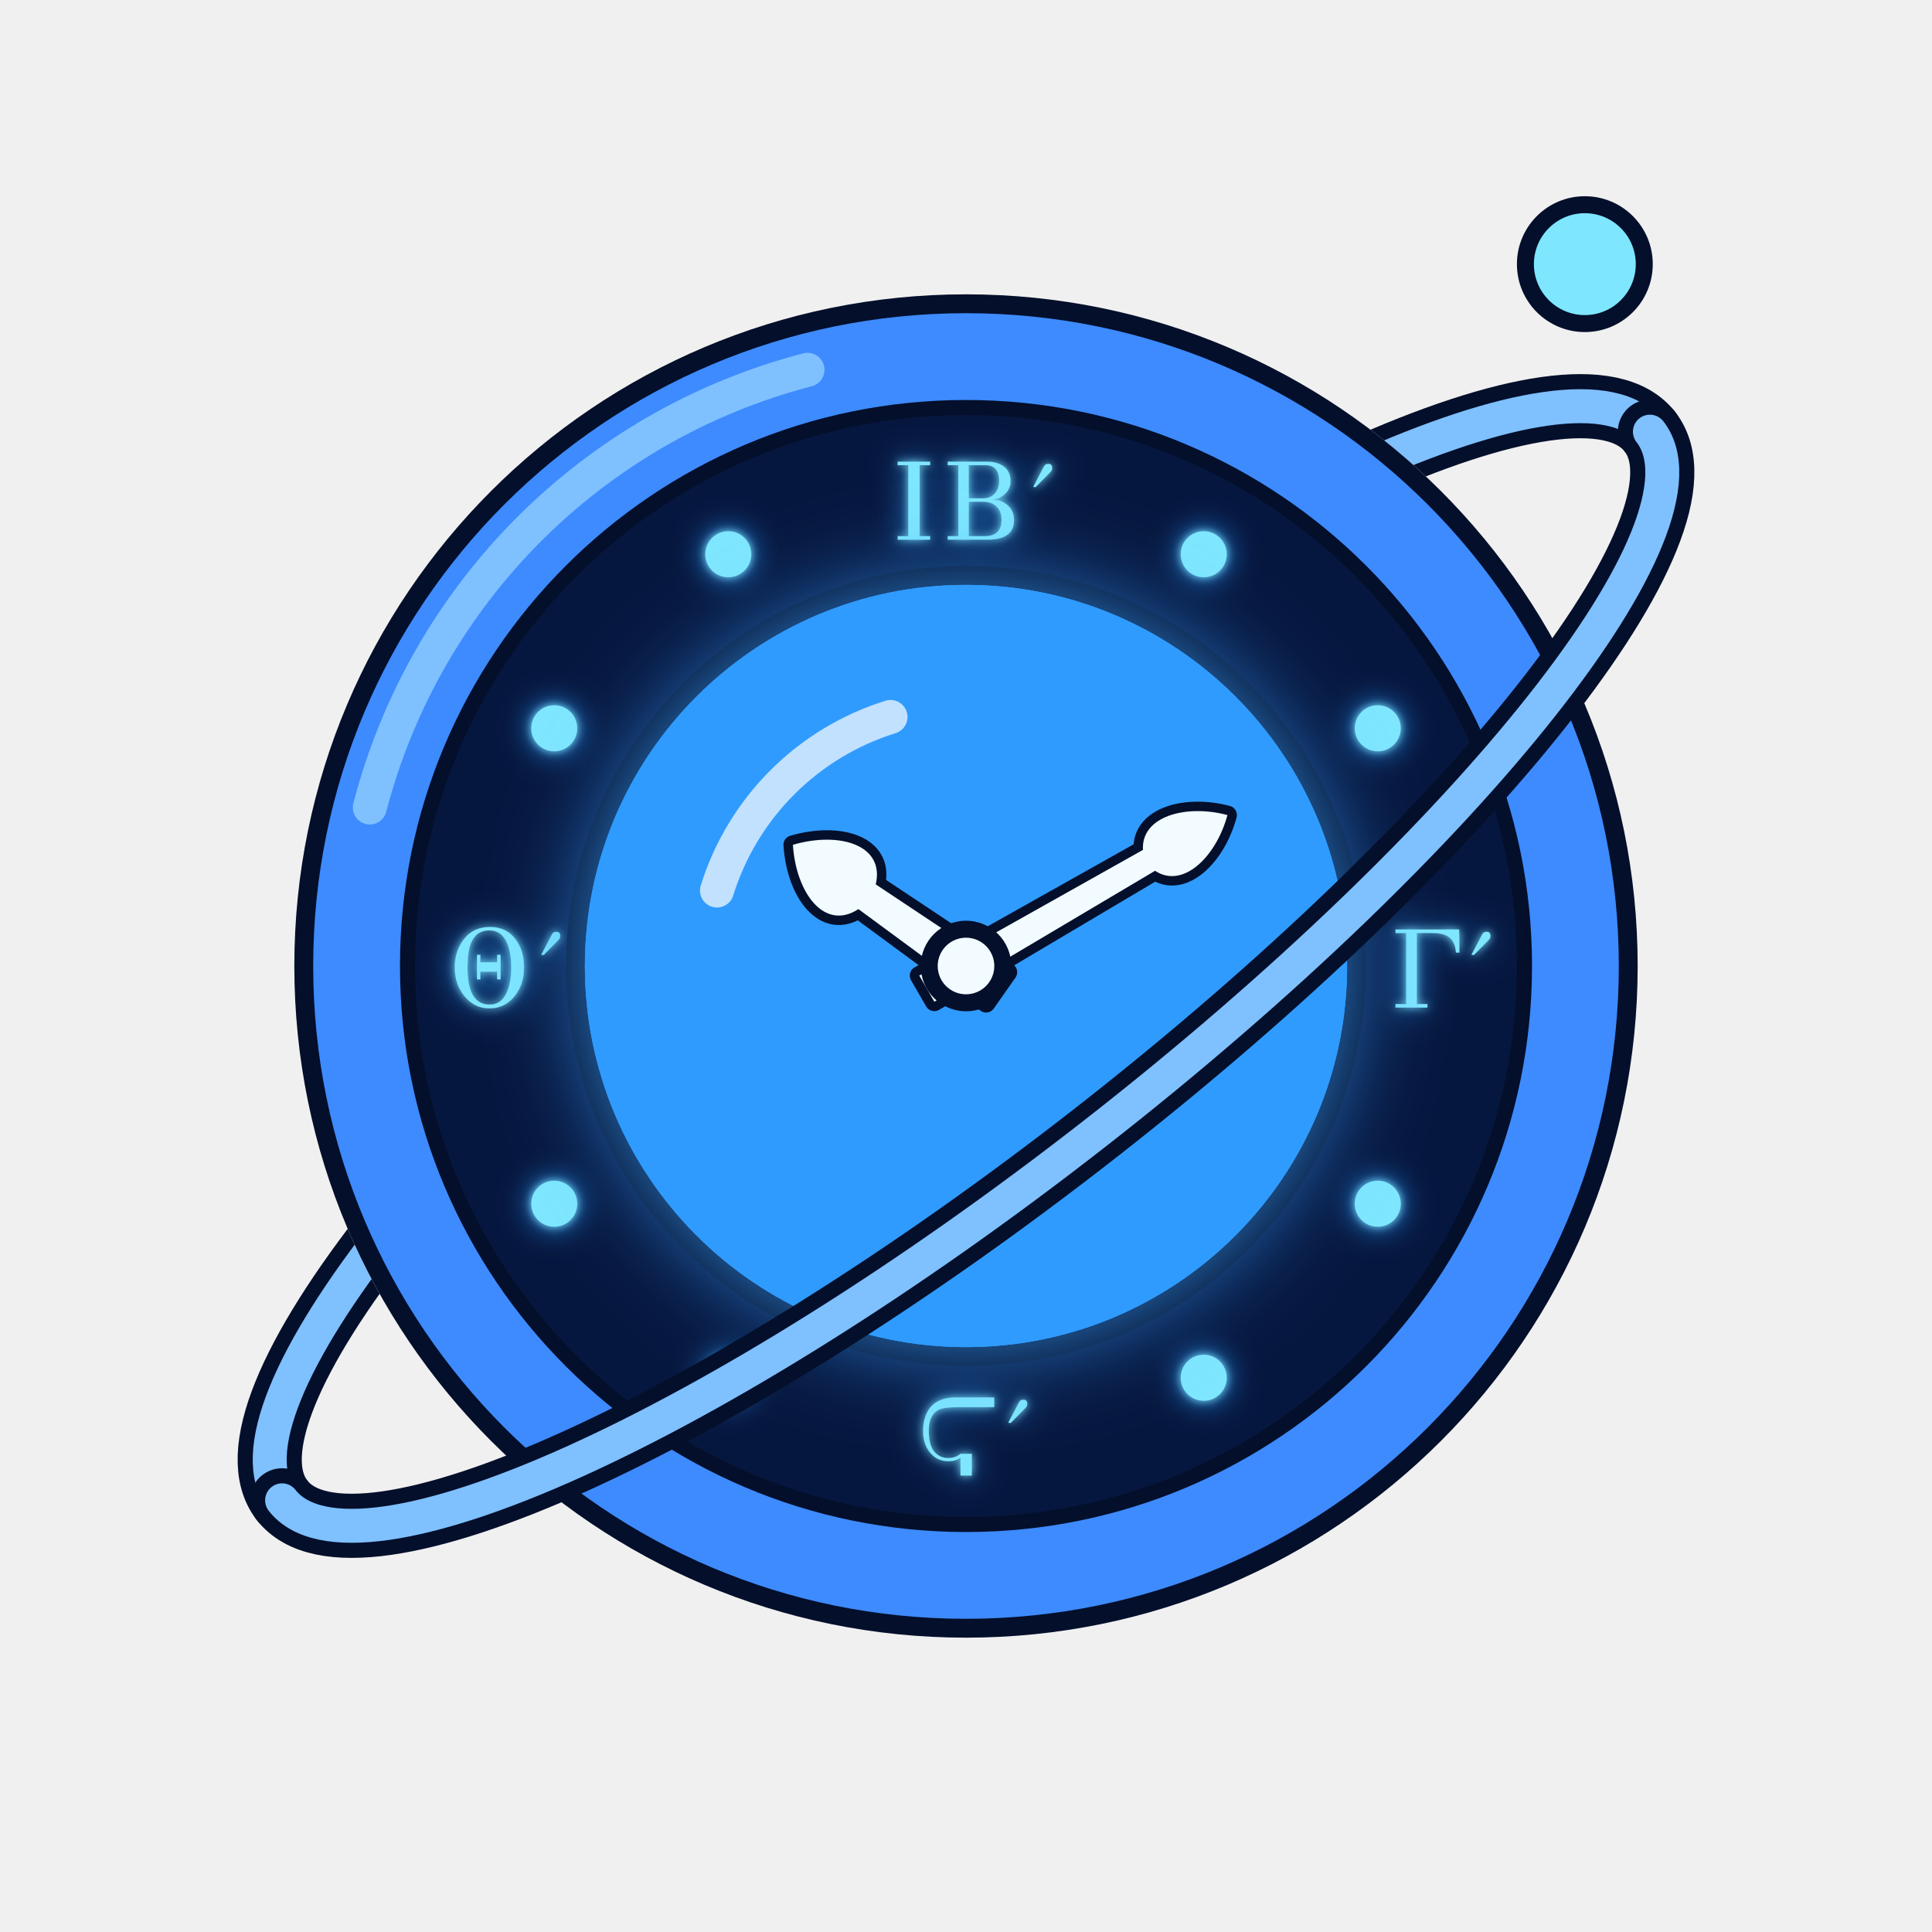
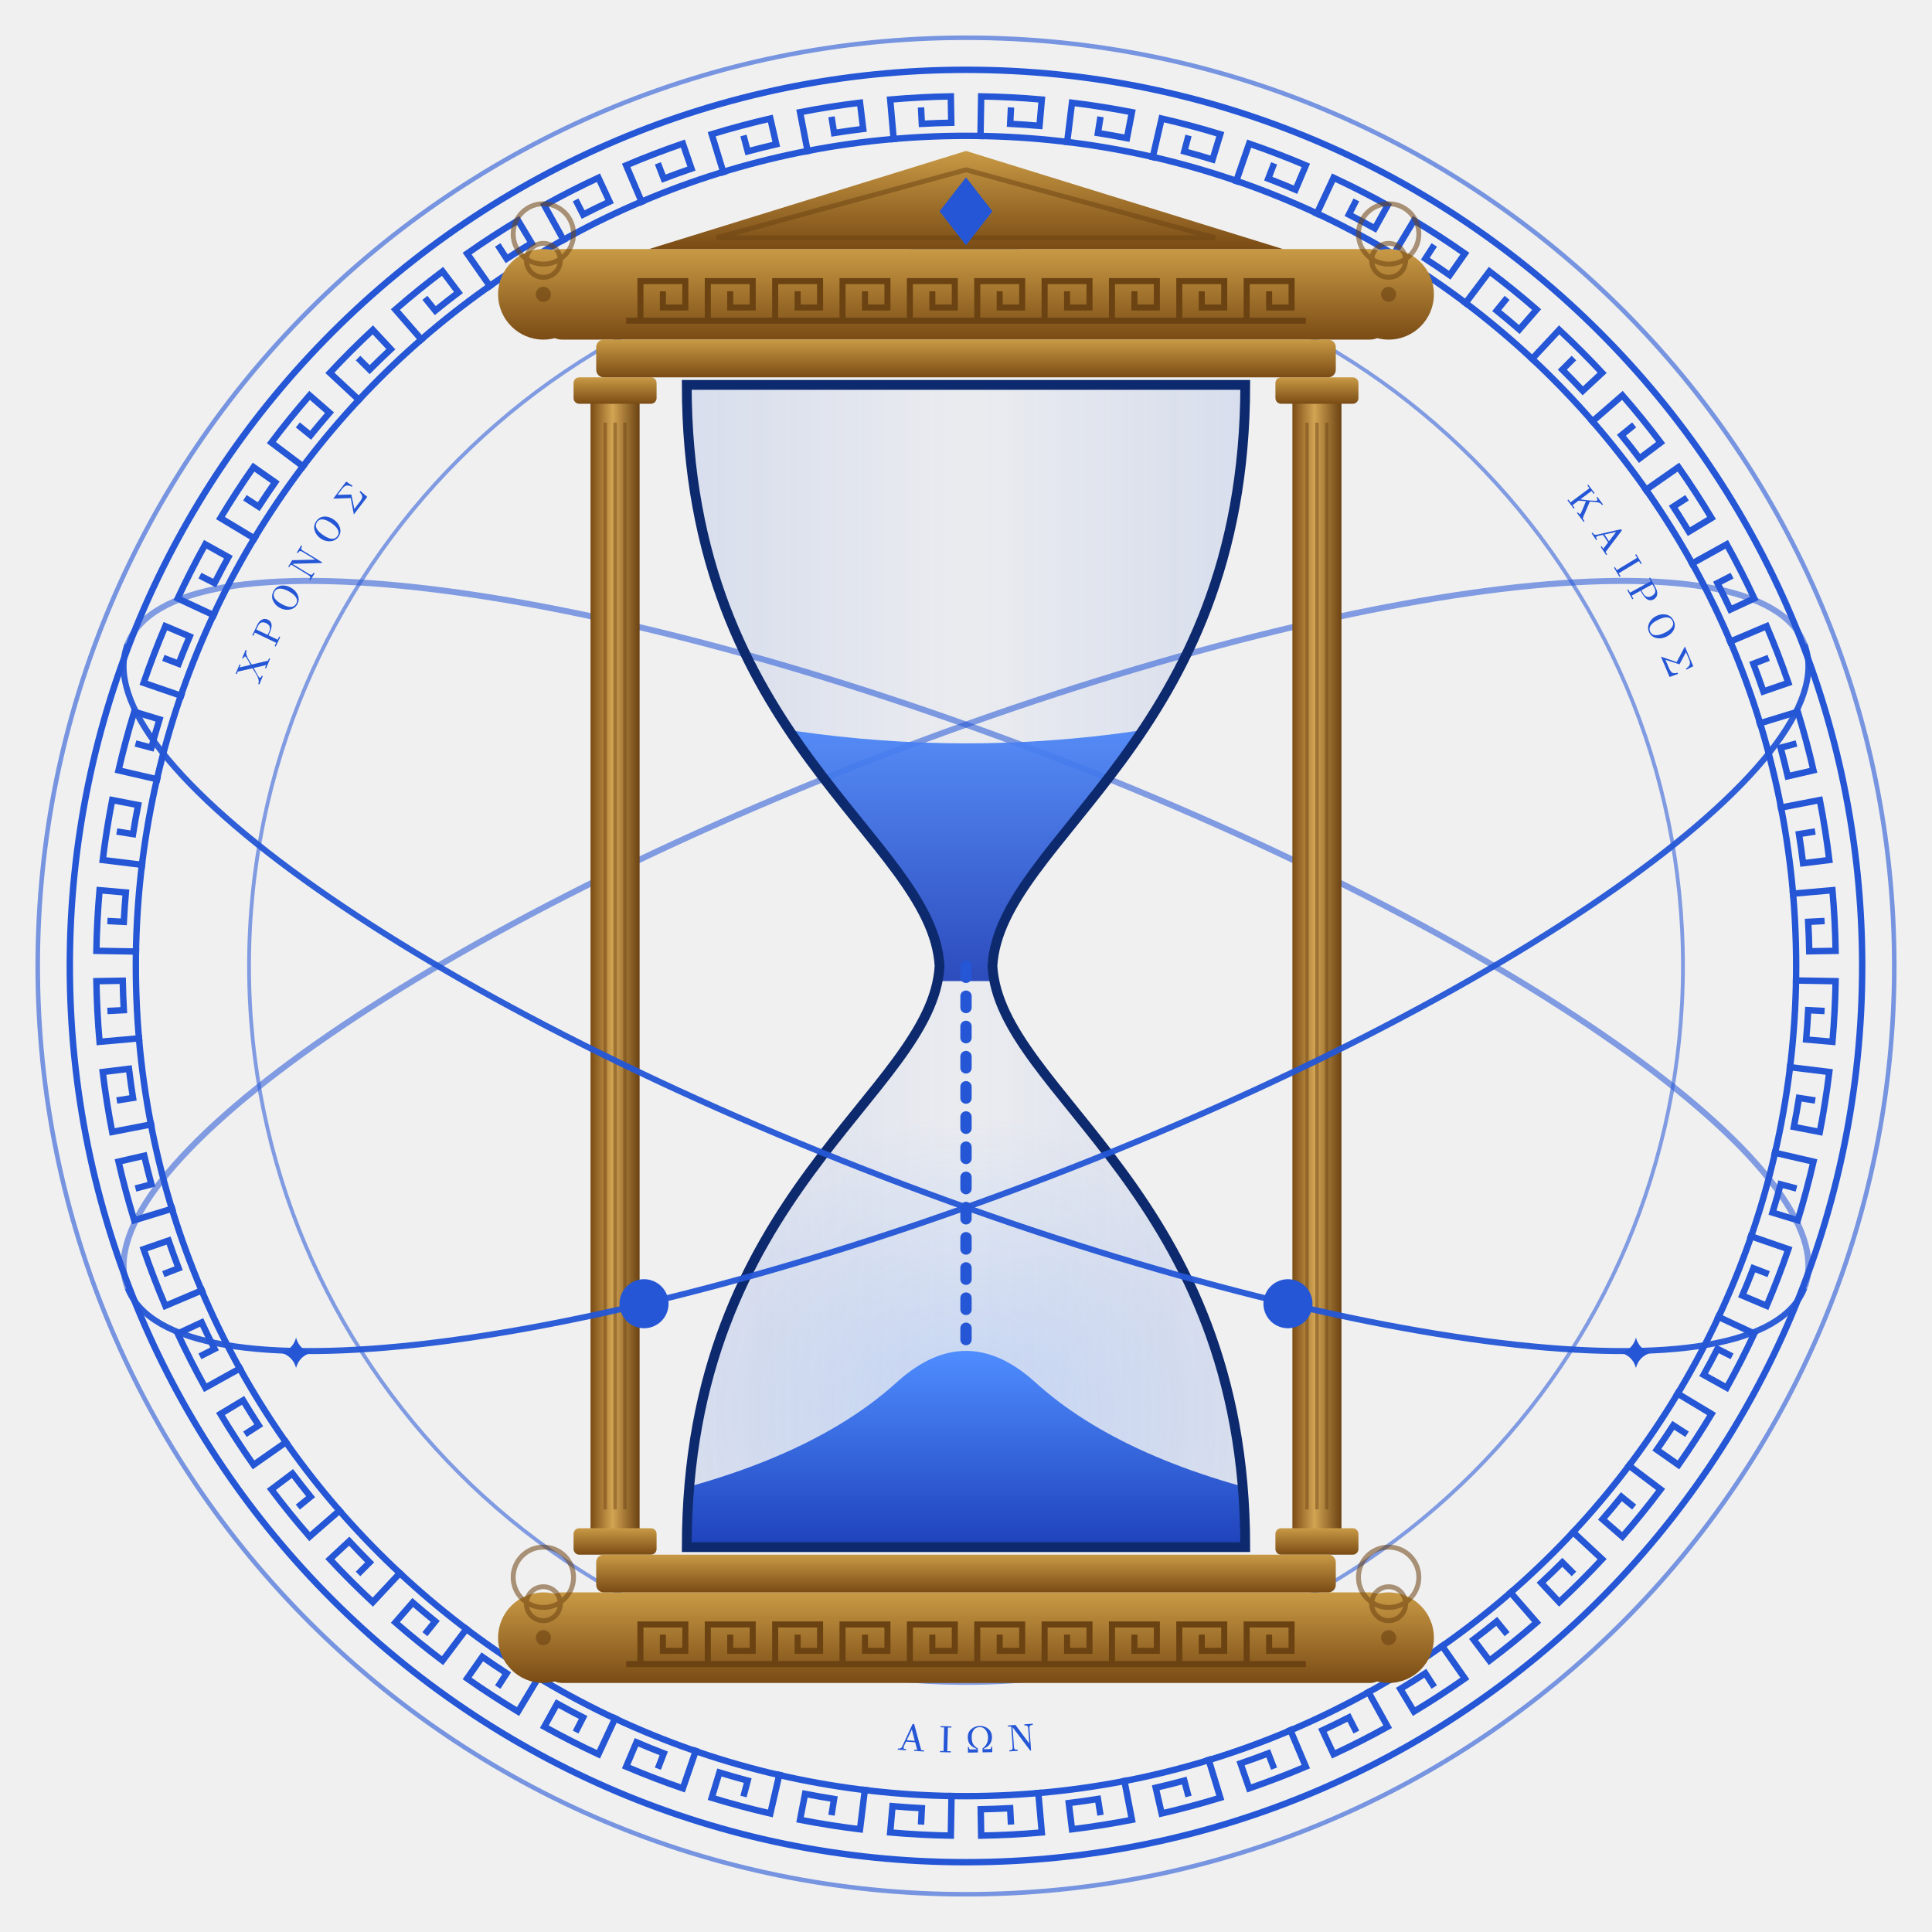
<svg xmlns="http://www.w3.org/2000/svg" viewBox="0 0 512 512" width="512" height="512" role="img" aria-label="Chronos">
  <defs>
-     <linearGradient id="lmetal" x1="0" y1="0" x2="1" y2="1">
-       <stop offset="0" stop-color="#d4f1ff" />
-       <stop offset=".3" stop-color="#6fbaff" />
-       <stop offset=".68" stop-color="#2a6dff" />
-       <stop offset="1" stop-color="#173f9e" />
+     <linearGradient id="lgold" x1="0" y1="0" x2="0" y2="1">
+       <stop offset="0" stop-color="#c99a45" />
+       <stop offset="1" stop-color="#7a4c15" />
    </linearGradient>
-     <linearGradient id="lmetalU" gradientUnits="userSpaceOnUse" x1="40" y1="120" x2="470" y2="400">
-       <stop offset="0" stop-color="#d4f1ff" />
-       <stop offset=".35" stop-color="#6fbaff" />
-       <stop offset=".7" stop-color="#2a6dff" />
-       <stop offset="1" stop-color="#173f9e" />
+     <linearGradient id="lcol" x1="0" y1="0" x2="1" y2="0">
+       <stop offset="0" stop-color="#7a4c15" />
+       <stop offset=".45" stop-color="#d2a453" />
+       <stop offset="1" stop-color="#6b4212" />
    </linearGradient>
-     <radialGradient id="lface" cx="45%" cy="42%" r="62%">
-       <stop offset="0" stop-color="#8ff0ff" />
-       <stop offset=".35" stop-color="#3fa4ff" />
-       <stop offset=".75" stop-color="#1d4fd6" />
-       <stop offset="1" stop-color="#0b2a7a" />
-     </radialGradient>
-     <radialGradient id="lband" cx="50%" cy="50%" r="50%">
-       <stop offset=".6" stop-color="#03112e" />
-       <stop offset="1" stop-color="#0a2358" />
-     </radialGradient>
-     <radialGradient id="lorb" cx="35%" cy="32%" r="70%">
-       <stop offset="0" stop-color="#ffffff" />
-       <stop offset=".3" stop-color="#9ff0ff" />
-       <stop offset="1" stop-color="#1f6bff" />
+     <linearGradient id="lsand" x1="0" y1="0" x2="0" y2="1">
+       <stop offset="0" stop-color="#4f8dff" />
+       <stop offset="1" stop-color="#1d3fb8" />
+     </linearGradient>
+     <linearGradient id="lglass" x1="0" y1="0" x2="1" y2="0">
+       <stop offset="0" stop-color="#2456d6" stop-opacity=".12" />
+       <stop offset=".5" stop-color="#2456d6" stop-opacity=".03" />
+       <stop offset="1" stop-color="#2456d6" stop-opacity=".12" />
+     </linearGradient>
+     <radialGradient id="lneb" cx="50%" cy="50%" r="50%">
+       <stop offset="0" stop-color="#4f8dff" stop-opacity=".25" />
+       <stop offset="1" stop-color="#4f8dff" stop-opacity="0" />
    </radialGradient>
    <radialGradient id="lcore" cx="50%" cy="50%" r="50%">
-       <stop offset="0" stop-color="#2a7dff" stop-opacity=".5" />
-       <stop offset=".6" stop-color="#1e6bff" stop-opacity=".16" />
-       <stop offset="1" stop-color="#1e6bff" stop-opacity="0" />
+       <stop offset="0" stop-color="#fff" stop-opacity="0" />
+       <stop offset="1" stop-color="#fff" stop-opacity="0" />
    </radialGradient>
-     <radialGradient id="ltile" cx="50%" cy="40%" r="75%">
-       <stop offset="0" stop-color="#0d2763" />
-       <stop offset=".6" stop-color="#071433" />
-       <stop offset="1" stop-color="#040a1c" />
-     </radialGradient>
-     <linearGradient id="lword" x1="0" y1="0" x2="0" y2="1">
-       <stop offset="0" stop-color="#ffffff" />
-       <stop offset=".55" stop-color="#c4ecff" />
-       <stop offset="1" stop-color="#62b6ff" />
-     </linearGradient>
-     <filter id="lrune" x="-30%" y="-30%" width="160%" height="160%" color-interpolation-filters="sRGB">
-       <feGaussianBlur in="SourceAlpha" stdDeviation="4" result="a" />
-       <feFlood flood-color="#2a9dff" flood-opacity="1" />
-       <feComposite in2="a" operator="in" result="h" />
-       <feGaussianBlur in="SourceGraphic" stdDeviation="1.2" result="s" />
-       <feMerge>
-         <feMergeNode in="h" />
-         <feMergeNode in="s" />
-         <feMergeNode in="SourceGraphic" />
-       </feMerge>
-     </filter>
-     <filter id="lsoft" x="-30%" y="-30%" width="160%" height="160%" color-interpolation-filters="sRGB">
-       <feGaussianBlur in="SourceAlpha" stdDeviation="9" result="a" />
-       <feFlood flood-color="#1e6bff" flood-opacity="0.7" />
-       <feComposite in2="a" operator="in" result="h" />
-       <feGaussianBlur in="SourceGraphic" stdDeviation="1" result="s" />
-       <feMerge>
-         <feMergeNode in="h" />
-         <feMergeNode in="s" />
-         <feMergeNode in="SourceGraphic" />
-       </feMerge>
-     </filter>
-     <filter id="lgem" x="-30%" y="-30%" width="160%" height="160%" color-interpolation-filters="sRGB">
-       <feGaussianBlur in="SourceAlpha" stdDeviation="12" result="a" />
-       <feFlood flood-color="#3aa0ff" flood-opacity="0.8" />
-       <feComposite in2="a" operator="in" result="h" />
-       <feGaussianBlur in="SourceGraphic" stdDeviation="0" result="s" />
-       <feMerge>
-         <feMergeNode in="h" />
-         <feMergeNode in="s" />
-         <feMergeNode in="SourceGraphic" />
-       </feMerge>
-     </filter>
  </defs>
-   <mask id="lhide">
-     <rect x="-80" y="-80" width="672" height="672" fill="#fff" />
-     <circle cx="256" cy="256" r="178" fill="#000" />
-   </mask>
-   <g mask="url(#lhide)">
-     <g transform="rotate(-38 256 256)">
+   <g>
+     <g>
+       <g transform="rotate(-21 256 256)">
+         <g>
+           <path d="M18 256 A238 60 0 0 1 494 256" fill="none" stroke="#2456d6" stroke-width="1.6" opacity=".55" />
+         </g>
+       </g>
+       <g transform="rotate(21 256 256)">
+         <g>
+           <path d="M18 256 A238 60 0 0 1 494 256" fill="none" stroke="#2456d6" stroke-width="1.6" opacity=".55" />
+         </g>
+       </g>
+     </g>
+     <g>
+       <circle cx="256" cy="256" r="246" fill="none" stroke="#2456d6" stroke-width="1.2" opacity=".6" />
+       <path d="M259.84 36.03 L260.02 25.54 A230.5 230.5 0 0 1 276.09 26.38 L275.48 33.35 A223.5 223.5 0 0 0 267.7 32.81 L267.88 29.31 M282.81 37.64 L284.09 27.22 A230.5 230.5 0 0 1 299.98 29.73 L298.65 36.61 A223.5 223.5 0 0 0 290.96 35.25 L291.51 31.79 M305.49 41.64 L307.85 31.41 A230.5 230.5 0 0 1 323.39 35.57 L321.35 42.27 A223.5 223.5 0 0 0 313.85 40.12 L314.75 36.73 M327.62 47.99 L331.04 38.06 A230.5 230.5 0 0 1 346.06 43.82 L343.33 50.27 A223.5 223.5 0 0 0 336.1 47.34 L337.35 44.08 M348.98 56.61 L353.41 47.1 A230.5 230.5 0 0 1 367.75 54.4 L364.35 60.52 A223.5 223.5 0 0 0 357.47 56.86 L359.06 53.74 M369.31 67.42 L374.72 58.42 A230.5 230.5 0 0 1 388.21 67.19 L384.19 72.92 A223.5 223.5 0 0 0 377.73 68.56 L379.63 65.62 M388.4 80.3 L394.72 71.91 A230.5 230.5 0 0 1 407.22 82.04 L402.63 87.32 A223.5 223.5 0 0 0 396.65 82.31 L398.86 79.59 M406.04 95.1 L413.2 87.42 A230.5 230.5 0 0 1 424.58 98.8 L419.46 103.57 A223.5 223.5 0 0 0 414.04 97.96 L416.51 95.49 M422.04 111.67 L429.96 104.78 A230.5 230.5 0 0 1 440.09 117.28 L434.5 121.49 A223.5 223.5 0 0 0 429.69 115.35 L432.41 113.14 M436.21 129.81 L444.81 123.79 A230.5 230.5 0 0 1 453.58 137.28 L447.58 140.89 A223.5 223.5 0 0 0 443.44 134.27 L446.38 132.37 M448.42 149.34 L457.6 144.25 A230.5 230.5 0 0 1 464.9 158.59 L458.56 161.54 A223.5 223.5 0 0 0 455.14 154.53 L458.26 152.94 M458.51 170.04 L468.18 165.94 A230.5 230.5 0 0 1 473.94 180.96 L467.32 183.24 A223.5 223.5 0 0 0 464.66 175.9 L467.92 174.65 M466.39 191.68 L476.43 188.61 A230.5 230.5 0 0 1 480.59 204.15 L473.77 205.72 A223.5 223.5 0 0 0 471.88 198.15 L475.27 197.25 M471.96 214.02 L482.27 212.02 A230.5 230.5 0 0 1 484.78 227.91 L477.83 228.76 A223.5 223.5 0 0 0 476.75 221.04 L480.21 220.49 M475.16 236.83 L485.62 235.91 A230.5 230.5 0 0 1 486.46 251.98 L479.47 252.1 A223.5 223.5 0 0 0 479.19 244.3 L482.69 244.12 M475.97 259.84 L486.46 260.02 A230.5 230.5 0 0 1 485.62 276.09 L478.65 275.48 A223.5 223.5 0 0 0 479.19 267.7 L482.69 267.88 M474.36 282.81 L484.78 284.09 A230.5 230.5 0 0 1 482.27 299.98 L475.39 298.65 A223.5 223.5 0 0 0 476.75 290.96 L480.21 291.51 M470.36 305.49 L480.59 307.85 A230.5 230.5 0 0 1 476.43 323.39 L469.73 321.35 A223.5 223.5 0 0 0 471.88 313.85 L475.27 314.75 M464.01 327.62 L473.94 331.04 A230.5 230.5 0 0 1 468.18 346.06 L461.73 343.33 A223.5 223.5 0 0 0 464.66 336.1 L467.92 337.35 M455.39 348.98 L464.9 353.41 A230.5 230.5 0 0 1 457.6 367.75 L451.48 364.35 A223.5 223.5 0 0 0 455.14 357.47 L458.26 359.06 M444.58 369.31 L453.58 374.72 A230.5 230.5 0 0 1 444.81 388.21 L439.08 384.19 A223.5 223.5 0 0 0 443.44 377.73 L446.38 379.63 M431.7 388.4 L440.09 394.72 A230.5 230.5 0 0 1 429.96 407.22 L424.68 402.63 A223.5 223.5 0 0 0 429.69 396.65 L432.41 398.86 M416.9 406.04 L424.58 413.2 A230.5 230.5 0 0 1 413.2 424.58 L408.43 419.46 A223.5 223.5 0 0 0 414.04 414.04 L416.51 416.51 M400.33 422.04 L407.22 429.96 A230.5 230.5 0 0 1 394.72 440.09 L390.51 434.5 A223.5 223.5 0 0 0 396.65 429.69 L398.86 432.41 M382.19 436.21 L388.21 444.81 A230.5 230.5 0 0 1 374.72 453.58 L371.11 447.58 A223.5 223.5 0 0 0 377.73 443.44 L379.63 446.38 M362.66 448.42 L367.75 457.6 A230.5 230.5 0 0 1 353.41 464.9 L350.46 458.56 A223.5 223.5 0 0 0 357.47 455.14 L359.06 458.26 M341.96 458.51 L346.06 468.18 A230.5 230.5 0 0 1 331.04 473.94 L328.76 467.32 A223.5 223.5 0 0 0 336.1 464.66 L337.35 467.92 M320.32 466.39 L323.39 476.43 A230.5 230.5 0 0 1 307.85 480.59 L306.28 473.77 A223.5 223.5 0 0 0 313.85 471.88 L314.75 475.27 M297.98 471.96 L299.98 482.27 A230.5 230.5 0 0 1 284.09 484.78 L283.24 477.83 A223.5 223.5 0 0 0 290.96 476.75 L291.51 480.21 M275.17 475.16 L276.09 485.62 A230.5 230.5 0 0 1 260.02 486.46 L259.9 479.47 A223.5 223.5 0 0 0 267.7 479.19 L267.88 482.69 M252.16 475.97 L251.98 486.46 A230.5 230.5 0 0 1 235.91 485.62 L236.52 478.65 A223.5 223.5 0 0 0 244.3 479.19 L244.12 482.69 M229.19 474.36 L227.91 484.78 A230.5 230.5 0 0 1 212.02 482.27 L213.35 475.39 A223.5 223.5 0 0 0 221.04 476.75 L220.49 480.21 M206.51 470.36 L204.15 480.59 A230.5 230.5 0 0 1 188.61 476.43 L190.65 469.73 A223.5 223.5 0 0 0 198.15 471.88 L197.25 475.27 M184.38 464.01 L180.96 473.94 A230.5 230.5 0 0 1 165.94 468.18 L168.67 461.73 A223.5 223.5 0 0 0 175.9 464.66 L174.65 467.92 M163.02 455.39 L158.59 464.9 A230.5 230.5 0 0 1 144.25 457.6 L147.65 451.48 A223.5 223.5 0 0 0 154.53 455.14 L152.94 458.26 M142.69 444.58 L137.28 453.58 A230.5 230.5 0 0 1 123.79 444.81 L127.81 439.08 A223.5 223.5 0 0 0 134.27 443.44 L132.37 446.38 M123.6 431.7 L117.28 440.09 A230.5 230.5 0 0 1 104.78 429.96 L109.37 424.68 A223.5 223.5 0 0 0 115.35 429.69 L113.14 432.41 M105.96 416.9 L98.8 424.58 A230.5 230.5 0 0 1 87.42 413.2 L92.54 408.43 A223.5 223.5 0 0 0 97.96 414.04 L95.49 416.51 M89.96 400.33 L82.04 407.22 A230.5 230.5 0 0 1 71.91 394.72 L77.5 390.51 A223.5 223.5 0 0 0 82.31 396.65 L79.59 398.86 M75.79 382.19 L67.19 388.21 A230.5 230.5 0 0 1 58.42 374.72 L64.42 371.11 A223.5 223.5 0 0 0 68.56 377.73 L65.62 379.63 M63.58 362.66 L54.4 367.75 A230.5 230.5 0 0 1 47.1 353.41 L53.44 350.46 A223.5 223.5 0 0 0 56.86 357.47 L53.74 359.06 M53.49 341.96 L43.82 346.06 A230.5 230.5 0 0 1 38.06 331.04 L44.68 328.76 A223.5 223.5 0 0 0 47.34 336.1 L44.08 337.35 M45.61 320.32 L35.57 323.39 A230.5 230.5 0 0 1 31.41 307.85 L38.23 306.28 A223.5 223.5 0 0 0 40.12 313.85 L36.73 314.75 M40.04 297.98 L29.73 299.98 A230.5 230.5 0 0 1 27.22 284.09 L34.17 283.24 A223.5 223.5 0 0 0 35.25 290.96 L31.79 291.51 M36.84 275.17 L26.38 276.09 A230.5 230.5 0 0 1 25.54 260.02 L32.53 259.9 A223.5 223.5 0 0 0 32.81 267.7 L29.31 267.88 M36.03 252.16 L25.54 251.98 A230.5 230.5 0 0 1 26.38 235.91 L33.35 236.52 A223.5 223.5 0 0 0 32.81 244.3 L29.31 244.12 M37.64 229.19 L27.22 227.91 A230.5 230.5 0 0 1 29.73 212.02 L36.61 213.35 A223.5 223.5 0 0 0 35.25 221.04 L31.79 220.49 M41.64 206.51 L31.41 204.15 A230.5 230.5 0 0 1 35.57 188.61 L42.27 190.65 A223.5 223.5 0 0 0 40.12 198.15 L36.73 197.25 M47.99 184.38 L38.06 180.96 A230.5 230.5 0 0 1 43.82 165.94 L50.27 168.67 A223.5 223.5 0 0 0 47.34 175.9 L44.08 174.65 M56.61 163.02 L47.1 158.59 A230.5 230.5 0 0 1 54.4 144.25 L60.52 147.65 A223.5 223.5 0 0 0 56.86 154.53 L53.74 152.94 M67.42 142.69 L58.42 137.28 A230.5 230.5 0 0 1 67.19 123.79 L72.92 127.81 A223.5 223.5 0 0 0 68.56 134.27 L65.62 132.37 M80.3 123.6 L71.91 117.28 A230.5 230.5 0 0 1 82.04 104.78 L87.32 109.37 A223.5 223.5 0 0 0 82.31 115.35 L79.59 113.14 M95.1 105.96 L87.42 98.8 A230.5 230.5 0 0 1 98.8 87.42 L103.57 92.54 A223.5 223.5 0 0 0 97.96 97.96 L95.49 95.49 M111.67 89.96 L104.78 82.04 A230.5 230.5 0 0 1 117.28 71.91 L121.49 77.5 A223.5 223.5 0 0 0 115.35 82.31 L113.14 79.59 M129.81 75.79 L123.79 67.19 A230.5 230.5 0 0 1 137.28 58.42 L140.89 64.42 A223.5 223.5 0 0 0 134.27 68.56 L132.37 65.62 M149.34 63.58 L144.25 54.4 A230.5 230.5 0 0 1 158.59 47.1 L161.54 53.44 A223.5 223.5 0 0 0 154.53 56.86 L152.94 53.74 M170.04 53.49 L165.94 43.82 A230.5 230.5 0 0 1 180.96 38.06 L183.24 44.68 A223.5 223.5 0 0 0 175.9 47.34 L174.65 44.08 M191.68 45.61 L188.61 35.57 A230.5 230.5 0 0 1 204.15 31.41 L205.72 38.23 A223.5 223.5 0 0 0 198.15 40.12 L197.25 36.73 M214.02 40.04 L212.02 29.73 A230.5 230.5 0 0 1 227.91 27.22 L228.76 34.17 A223.5 223.5 0 0 0 221.04 35.25 L220.49 31.79 M236.83 36.84 L235.91 26.38 A230.5 230.5 0 0 1 251.98 25.54 L252.1 32.53 A223.5 223.5 0 0 0 244.3 32.81 L244.12 29.31" fill="none" stroke="#2456d6" stroke-width="1.7" stroke-linecap="square" />
+       <circle cx="256" cy="256" r="220" fill="none" stroke="#2456d6" stroke-width="1.7" />
+       <circle cx="256" cy="256" r="237.5" fill="none" stroke="#2456d6" stroke-width="1.7" />
+     </g>
+     <g fill="#2456d6">
+       <path transform="translate(256 256) rotate(-67.23) translate(-3.72 -201.56) scale(0.01 -0.01)" d="M744 31V0H466V31H548L349 307L255 190Q170 83 170 60Q170 31 242 31V0H3V31Q72 31 139 88Q187 130 245 212L328 334L96 658H25V689H292V658H217L391 417L470 514Q542 606 542 627Q542 658 471 658V689H705V658Q642 658 589.5 613.0Q537 568 488 498L413 389L674 31Z" />
+       <path transform="translate(256 256) rotate(-64.4) translate(-3.02 -201.56) scale(0.01 -0.01)" d="M585 494Q585 368 453 324Q378 299 218 299V31H311V0H33V31H127V658H33V689H336Q442 689 507 645Q585 594 585 494ZM482 491Q482 658 324 658H218V326H304Q387 326 434.5 368.5Q482 411 482 491Z" />
+       <path transform="translate(256 256) rotate(-61.6) translate(-3.59 -201.56) scale(0.01 -0.01)" d="M597 600Q669 502 669.0 354.0Q669 206 589 103Q504 -8 367.0 -8.0Q230 -8 141 106Q59 210 59.0 354.5Q59 499 142.0 605.0Q225 711 369.5 711.0Q514 711 597 600ZM522 141Q557 226 557.0 353.0Q557 480 524 562Q477 681 366 681Q171 681 171.0 353.0Q171 25 368 25Q474 25 522 141Z" />
+       <path transform="translate(256 256) rotate(-58.62) translate(-3.67 -201.56) scale(0.01 -0.01)" d="M708 689V658Q655 658 634.5 643.0Q614 628 614 571L616 -17H593L170 635V117Q170 62 189.0 46.5Q208 31 263 31V0H42V31H60Q103 31 119.5 51.0Q136 71 136 117V635Q136 656 99 659L50 658V689H250L581 174V571Q581 625 560.5 641.5Q540 658 487 658V689Z" />
+       <path transform="translate(256 256) rotate(-55.64) translate(-3.59 -201.56) scale(0.01 -0.01)" d="M597 600Q669 502 669.0 354.0Q669 206 589 103Q504 -8 367.0 -8.0Q230 -8 141 106Q59 210 59.0 354.5Q59 499 142.0 605.0Q225 711 369.5 711.0Q514 711 597 600ZM522 141Q557 226 557.0 353.0Q557 480 524 562Q477 681 366 681Q171 681 171.0 353.0Q171 25 368 25Q474 25 522 141Z" />
+       <path transform="translate(256 256) rotate(-52.71) translate(-3.5 -201.56) scale(0.01 -0.01)" d="M606 239H641L627 0H41L337 328L44 689H612L624 486H594Q578 577 535.0 617.5Q492 658 402 658H193L422 373L166 78H412Q511 78 552 110Q592 143 606 239Z" />
+       <path transform="translate(256 256) rotate(53.22) translate(-3.87 -201.56) scale(0.01 -0.01)" d="M760 31V0H466V31Q496 31 510 33Q537 38 537.0 58.0Q537 78 456 215L358 377L229 230V31H323V0H44V31H138V658H44V689H324V658H230V288L389 455Q519 597 519 624Q519 662 447 658V689H697V658H669Q614 659 537 579L429 453L640 87Q665 42 686 34Q696 31 760 31Z" />
+       <path transform="translate(256 256) rotate(56.3) translate(-3.74 -201.56) scale(0.01 -0.01)" d="M725 31V0H465V31H545L477 228H236Q236 228 220 192Q179 98 179.0 68.0Q179 38 203 32Q206 31 249 31V0H31V31H41Q96 30 121 58Q137 77 158 138L375 708H415L651 31ZM250 266H463L364 559Z" />
+       <path transform="translate(256 256) rotate(58.82) translate(-1.9 -201.56) scale(0.01 -0.01)" d="M335 31V0H49V31H143V658H49V689H335V658H242V31Z" />
+       <path transform="translate(256 256) rotate(61.15) translate(-3.02 -201.56) scale(0.01 -0.01)" d="M585 494Q585 368 453 324Q378 299 218 299V31H311V0H33V31H127V658H33V689H336Q442 689 507 645Q585 594 585 494ZM482 491Q482 658 324 658H218V326H304Q387 326 434.5 368.5Q482 411 482 491Z" />
+       <path transform="translate(256 256) rotate(63.95) translate(-3.59 -201.56) scale(0.01 -0.01)" d="M597 600Q669 502 669.0 354.0Q669 206 589 103Q504 -8 367.0 -8.0Q230 -8 141 106Q59 210 59.0 354.5Q59 499 142.0 605.0Q225 711 369.5 711.0Q514 711 597 600ZM522 141Q557 226 557.0 353.0Q557 480 524 562Q477 681 366 681Q171 681 171.0 353.0Q171 25 368 25Q474 25 522 141Z" />
+       <path transform="translate(256 256) rotate(66.88) translate(-3.5 -201.56) scale(0.01 -0.01)" d="M606 239H641L627 0H41L337 328L44 689H612L624 486H594Q578 577 535.0 617.5Q492 658 402 658H193L422 373L166 78H412Q511 78 552 110Q592 143 606 239Z" />
+       <path transform="translate(256 256) rotate(364.03) translate(-3.74 208.44) scale(0.01 -0.01)" d="M725 31V0H465V31H545L477 228H236Q236 228 220 192Q179 98 179.0 68.0Q179 38 203 32Q206 31 249 31V0H31V31H41Q96 30 121 58Q137 77 158 138L375 708H415L651 31ZM250 266H463L364 559Z" />
+       <path transform="translate(256 256) rotate(361.51) translate(-1.9 208.44) scale(0.01 -0.01)" d="M335 31V0H49V31H143V658H49V689H335V658H242V31Z" />
+       <path transform="translate(256 256) rotate(358.97) translate(-3.77 208.44) scale(0.01 -0.01)" d="M699 147V0H442V106Q594 207 594 402Q594 504 536.0 587.0Q478 670 380 670Q268 670 214.0 594.0Q160 518 160.0 405.5Q160 293 194.0 227.5Q228 162 318 106V0H55V147H82Q84 128 90 100Q98 83 135 83H286V96Q169 146 115 210Q56 284 56.0 410.5Q56 537 150.5 619.0Q245 701 379.5 701.0Q514 701 606.0 618.5Q698 536 698 404Q698 189 474 96V83H619Q656 83 665 100L674 147Z" />
+       <path transform="translate(256 256) rotate(355.94) translate(-3.67 208.44) scale(0.01 -0.01)" d="M708 689V658Q655 658 634.5 643.0Q614 628 614 571L616 -17H593L170 635V117Q170 62 189.0 46.5Q208 31 263 31V0H42V31H60Q103 31 119.5 51.0Q136 71 136 117V635Q136 656 99 659L50 658V689H250L581 174V571Q581 625 560.5 641.5Q540 658 487 658V689Z" />
+       <path d="M433.54 354.5 Q434.42 357.62 437.54 358.5 Q434.42 359.38 433.54 362.5 Q432.66 359.38 429.54 358.5 Q432.66 357.62 433.54 354.5 Z" fill="#2456d6" />
+       <path d="M78.46 354.5 Q79.34 357.62 82.46 358.5 Q79.34 359.38 78.46 362.5 Q77.58 359.38 74.46 358.5 Q77.58 357.62 78.46 354.5 Z" fill="#2456d6" />
+     </g>
+     <circle cx="256" cy="256" r="190" fill="none" stroke="#2456d6" stroke-width="1" opacity=".55" />
+   </g>
+   <g transform="translate(256 256) scale(1)">
+     <clipPath id="lclip">
+       <path d="M-74 -154 C-74 -60 -9 -34 -7 0 C-9 34 -74 60 -74 154 L74 154 C74 60 9 34 7 0 C9 -34 74 -60 74 -154 Z" />
+     </clipPath>
+     <path d="M-74 -154 C-74 -60 -9 -34 -7 0 C-9 34 -74 60 -74 154 L74 154 C74 60 9 34 7 0 C9 -34 74 -60 74 -154 Z" fill="url(#lglass)" />
+     <g clip-path="url(#lclip)">
+       <circle cx="0" cy="118" r="78" fill="url(#lneb)" />
+       <path d="M-90 -72 Q0 -46 90 -72 L90 4 L-90 4 Z" fill="url(#lsand)" opacity=".92" />
+       <path d="M-90 156 L-90 142 Q-42 132 -18 110 Q0 94 18 110 Q42 132 90 142 L90 156 Z" fill="url(#lsand)" />
+       <path class="sand" d="M0 0 L0 100" stroke="#2456d6" stroke-width="3" stroke-dasharray="3 5" stroke-linecap="round" />
+     </g>
+     <path d="M-74 -154 C-74 -60 -9 -34 -7 0 C-9 34 -74 60 -74 154 L74 154 C74 60 9 34 7 0 C9 -34 74 -60 74 -154 Z" fill="none" stroke="#0e2a6e" stroke-width="2.6" />
+     <rect x="-99.5" y="-150" width="13" height="300" fill="url(#lcol)" />
+     <path d="M-95.6 -144 L-95.6 144" stroke="#6b4212" stroke-opacity=".45" stroke-width=".9" />
+     <path d="M-93 -144 L-93 144" stroke="#6b4212" stroke-opacity=".45" stroke-width=".9" />
+     <path d="M-90.4 -144 L-90.4 144" stroke="#6b4212" stroke-opacity=".45" stroke-width=".9" />
+     <rect x="-104" y="-156" width="22" height="7" rx="1.5" fill="url(#lgold)" />
+     <rect x="-104" y="149" width="22" height="7" rx="1.5" fill="url(#lgold)" />
+     <rect x="86.5" y="-150" width="13" height="300" fill="url(#lcol)" />
+     <path d="M90.4 -144 L90.4 144" stroke="#6b4212" stroke-opacity=".45" stroke-width=".9" />
+     <path d="M93 -144 L93 144" stroke="#6b4212" stroke-opacity=".45" stroke-width=".9" />
+     <path d="M95.6 -144 L95.6 144" stroke="#6b4212" stroke-opacity=".45" stroke-width=".9" />
+     <rect x="82" y="-156" width="22" height="7" rx="1.5" fill="url(#lgold)" />
+     <rect x="82" y="149" width="22" height="7" rx="1.5" fill="url(#lgold)" />
+     <g>
+       <rect x="-112" y="-190" width="224" height="24" rx="5" fill="url(#lgold)" />
+       <rect x="-98" y="-166" width="196" height="10" rx="2" fill="url(#lgold)" />
+       <path d="M-86.28 -171 L-86.28 -181.5 L-74.38 -181.5 L-74.38 -174.5 L-80.33 -174.5 L-80.33 -178 M-68.43 -171 L-68.43 -181.5 L-56.53 -181.5 L-56.53 -174.5 L-62.48 -174.5 L-62.48 -178 M-50.57 -171 L-50.57 -181.5 L-38.67 -181.5 L-38.67 -174.5 L-44.62 -174.5 L-44.62 -178 M-32.72 -171 L-32.72 -181.5 L-20.82 -181.5 L-20.82 -174.5 L-26.77 -174.5 L-26.77 -178 M-14.87 -171 L-14.87 -181.5 L-2.97 -181.5 L-2.97 -174.5 L-8.92 -174.5 L-8.92 -178 M2.98 -171 L2.98 -181.5 L14.88 -181.5 L14.88 -174.5 L8.93 -174.5 L8.93 -178 M20.83 -171 L20.83 -181.5 L32.73 -181.5 L32.73 -174.5 L26.78 -174.5 L26.78 -178 M38.68 -171 L38.68 -181.5 L50.58 -181.5 L50.58 -174.5 L44.63 -174.5 L44.63 -178 M56.53 -171 L56.53 -181.5 L68.43 -181.5 L68.43 -174.5 L62.48 -174.5 L62.48 -178 M74.38 -171 L74.38 -181.5 L86.28 -181.5 L86.28 -174.5 L80.33 -174.5 L80.33 -178 M-89.25 -171 L89.25 -171" fill="none" stroke="#6b4212" stroke-width="1.6" stroke-linecap="square" />
+       <circle cx="-112" cy="-178" r="12" fill="url(#lgold)" />
+       <path d="M-112 -186 A8 8 0 1 0 -112.01 -186 M-112 -182.5 A4.5 4.5 0 1 0 -112.01 -182.5" fill="none" stroke="#6b4212" stroke-opacity=".55" stroke-width="1.3" />
+       <circle cx="-112" cy="-178" r="2" fill="#6b4212" fill-opacity=".6" />
+       <circle cx="112" cy="-178" r="12" fill="url(#lgold)" />
+       <path d="M112 -186 A8 8 0 1 1 112.01 -186 M112 -182.5 A4.5 4.5 0 1 1 112.01 -182.5" fill="none" stroke="#6b4212" stroke-opacity=".55" stroke-width="1.3" />
+       <circle cx="112" cy="-178" r="2" fill="#6b4212" fill-opacity=".6" />
+       <rect x="-112" y="166" width="224" height="24" rx="5" fill="url(#lgold)" />
+       <rect x="-98" y="156" width="196" height="10" rx="2" fill="url(#lgold)" />
+       <path d="M-86.28 185 L-86.28 174.5 L-74.38 174.5 L-74.38 181.5 L-80.33 181.5 L-80.33 178 M-68.43 185 L-68.43 174.5 L-56.53 174.5 L-56.53 181.5 L-62.48 181.5 L-62.48 178 M-50.57 185 L-50.57 174.5 L-38.67 174.5 L-38.67 181.5 L-44.62 181.5 L-44.62 178 M-32.72 185 L-32.72 174.5 L-20.82 174.5 L-20.82 181.5 L-26.77 181.5 L-26.77 178 M-14.87 185 L-14.87 174.5 L-2.97 174.5 L-2.97 181.5 L-8.92 181.5 L-8.92 178 M2.98 185 L2.98 174.5 L14.88 174.5 L14.88 181.5 L8.93 181.5 L8.93 178 M20.83 185 L20.83 174.5 L32.73 174.5 L32.73 181.5 L26.78 181.5 L26.78 178 M38.68 185 L38.68 174.5 L50.58 174.5 L50.58 181.5 L44.63 181.5 L44.63 178 M56.53 185 L56.53 174.5 L68.43 174.5 L68.43 181.5 L62.48 181.5 L62.48 178 M74.38 185 L74.38 174.5 L86.28 174.5 L86.28 181.5 L80.33 181.5 L80.33 178 M-89.25 185 L89.25 185" fill="none" stroke="#6b4212" stroke-width="1.6" stroke-linecap="square" />
+       <circle cx="-112" cy="178" r="12" fill="url(#lgold)" />
+       <path d="M-112 170 A8 8 0 1 0 -112.01 170 M-112 173.5 A4.5 4.5 0 1 0 -112.01 173.5" fill="none" stroke="#6b4212" stroke-opacity=".55" stroke-width="1.3" />
+       <circle cx="-112" cy="178" r="2" fill="#6b4212" fill-opacity=".6" />
+       <circle cx="112" cy="178" r="12" fill="url(#lgold)" />
+       <path d="M112 170 A8 8 0 1 1 112.01 170 M112 173.5 A4.5 4.5 0 1 1 112.01 173.5" fill="none" stroke="#6b4212" stroke-opacity=".55" stroke-width="1.3" />
+       <circle cx="112" cy="178" r="2" fill="#6b4212" fill-opacity=".6" />
+       <path d="M-84 -190 L0 -216 L84 -190 Z" fill="url(#lgold)" />
+       <path d="M-66 -193 L0 -211 L66 -193 Z" fill="none" stroke="#6b4212" stroke-opacity=".5" stroke-width="1.3" />
+     </g>
+     <g>
+       <path d="M0 -209 L7 -200 L0 -191 L-7 -200 Z" fill="#2456d6" />
+     </g>
+   </g>
+   <g>
+     <g transform="rotate(-21 256 256)">
      <g>
-         <path d="M26 256 A230 56 0 0 1 486 256" fill="none" stroke="#040f2b" stroke-width="17" stroke-linecap="round" />
-         <path d="M26 256 A230 56 0 0 1 486 256" fill="none" stroke="#7fc0ff" stroke-width="9" stroke-linecap="round" />
+         <path d="M18 256 A238 60 0 0 0 494 256" fill="none" stroke="#2456d6" stroke-width="1.6" opacity=".95" />
+         <circle cx="144.27" cy="308.98" r="6.5" fill="#2456d6" />
+       </g>
+     </g>
+     <g transform="rotate(21 256 256)">
+       <g>
+         <path d="M18 256 A238 60 0 0 0 494 256" fill="none" stroke="#2456d6" stroke-width="1.6" opacity=".95" />
+         <circle cx="367.73" cy="308.98" r="6.5" fill="#2456d6" />
      </g>
    </g>
  </g>
-   <circle cx="256" cy="256" r="178" fill="#040f2b" />
-   <circle cx="256" cy="256" r="173" fill="#3d8bff" />
-   <path d="M98 214 A162 162 0 0 1 214 98" fill="none" stroke="#7fc0ff" stroke-width="9" stroke-linecap="round" />
-   <circle cx="256" cy="256" r="150" fill="#040f2b" />
-   <circle cx="256" cy="256" r="146" fill="#06173f" />
-   <g fill="#7fe6ff" stroke="#7fe6ff" stroke-width="1.2" filter="url(#lrune)">
-     <g fill="#7fe6ff">
-       <path transform="translate(236.44 143.02) scale(0.03 -0.03)" d="M335 31V0H49V31H143V658H49V689H335V658H242V31Z" />
-       <path transform="translate(249.6 143.02) scale(0.03 -0.03)" d="M637 173Q637 0 400 0H52V31H146V658H52V689H402Q489 689 547.5 645.5Q606 602 606 518Q606 452 561.0 407.5Q516 363 449 353Q528 352 582.5 302.0Q637 252 637 173ZM507 519Q507 658 384 658H237V365H368Q431 365 471 410Q507 455 507 519ZM528 176Q528 249 484.5 292.0Q441 335 369 335H237V31H377Q528 31 528 176Z" />
-       <path transform="translate(273.45 143.02) scale(0.03 -0.03)" d="M179 634Q179 612 166 600L33 464L12 467L109 650Q119 669 146 669Q179 669 179 634Z" />
-     </g>
-     <circle cx="319" cy="146.88" r="5.5" fill="#7fe6ff" />
-     <circle cx="365.12" cy="193" r="5.5" fill="#7fe6ff" />
-     <g fill="#7fe6ff">
-       <path transform="translate(368.28 267.02) scale(0.03 -0.03)" d="M364 659 239 658V31H333V0H52V31H146V658H52V689H613L616 486H586Q577 593 513 630Q466 659 364 659Z" />
-       <path transform="translate(389.6 267.02) scale(0.03 -0.03)" d="M179 634Q179 612 166 600L33 464L12 467L109 650Q119 669 146 669Q179 669 179 634Z" />
-     </g>
-     <circle cx="365.12" cy="319" r="5.5" fill="#7fe6ff" />
-     <circle cx="319" cy="365.12" r="5.5" fill="#7fe6ff" />
-     <g fill="#7fe6ff">
-       <path transform="translate(243.04 391.02) scale(0.03 -0.03)" d="M159 203Q206 154 273.0 154.0Q340 154 384 191H483V0H384V157Q340 126 279 126Q193 126 138 178Q53 256 53 393Q53 469 76.5 530.0Q100 591 142 627Q215 689 345 689H681V604H365Q229 604 183 577Q103 529 103.0 395.0Q103 261 159 203Z" />
-       <path transform="translate(266.85 391.02) scale(0.03 -0.03)" d="M179 634Q179 612 166 600L33 464L12 467L109 650Q119 669 146 669Q179 669 179 634Z" />
-     </g>
-     <circle cx="193" cy="365.12" r="5.5" fill="#7fe6ff" />
-     <circle cx="146.88" cy="319" r="5.5" fill="#7fe6ff" />
-     <g fill="#7fe6ff">
-       <path transform="translate(118.81 267.02) scale(0.03 -0.03)" d="M595 601Q668 503 668.0 354.5Q668 206 587 104Q500 -7 363.5 -7.0Q227 -7 139 107Q57 211 57.0 355.0Q57 499 139.5 605.5Q222 712 368.0 712.0Q514 712 595 601ZM521 143Q556 227 556.0 353.5Q556 480 523 562Q475 682 360.5 682.0Q246 682 199 568Q169 492 169 352Q169 26 366 26Q472 26 521 143ZM462 465V250H431V318H283V250H253V465H283V400H431V465Z" />
-       <path transform="translate(143.08 267.02) scale(0.03 -0.03)" d="M179 634Q179 612 166 600L33 464L12 467L109 650Q119 669 146 669Q179 669 179 634Z" />
-     </g>
-     <circle cx="146.88" cy="193" r="5.5" fill="#7fe6ff" />
-     <circle cx="193" cy="146.88" r="5.5" fill="#7fe6ff" />
-   </g>
-   <circle cx="256" cy="256" r="106" fill="#040f2b" />
-   <g filter="url(#lgem)">
-     <circle cx="256" cy="256" r="101" fill="#2f9bff" />
-   </g>
-   <path d="M190 236 A70 70 0 0 1 236 190" fill="none" stroke="#fff" stroke-opacity=".7" stroke-width="9" stroke-linecap="round" />
-   <g transform="rotate(305 256 256)">
-     <g>
-       <g transform="translate(256 256)">
-         <path d="M-5 10 L-4 -32 C-14 -36 -10 -48 0 -56 C10 -48 14 -36 4 -32 L5 10 Z" fill="#f2fbff" stroke="#040f2b" stroke-width="5" stroke-linejoin="round" paint-order="stroke" />
-       </g>
-     </g>
-   </g>
-   <g transform="rotate(60 256 256)">
-     <g>
-       <g transform="translate(256 256)">
-         <path d="M-4 12 L-3.2 -56 C-11.2 -60 -8 -72 0 -80 C8 -72 11.2 -60 3.2 -56 L4 12 Z" fill="#f2fbff" stroke="#040f2b" stroke-width="5" stroke-linejoin="round" paint-order="stroke" />
-       </g>
-     </g>
-   </g>
-   <circle cx="256" cy="256" r="12" fill="#040f2b" />
-   <circle cx="256" cy="256" r="7.5" fill="#f2fbff" />
-   <g transform="rotate(-38 256 256)">
-     <g>
-       <path d="M26 256 A230 56 0 0 0 486 256" fill="none" stroke="#040f2b" stroke-width="17" stroke-linecap="round" />
-       <path d="M26 256 A230 56 0 0 0 486 256" fill="none" stroke="#7fc0ff" stroke-width="9" stroke-linecap="round" />
-     </g>
-   </g>
-   <g>
-     <circle cx="420" cy="70" r="18" fill="#040f2b" />
-     <circle cx="420" cy="70" r="13.5" fill="#7fe6ff" />
-   </g>
</svg>
